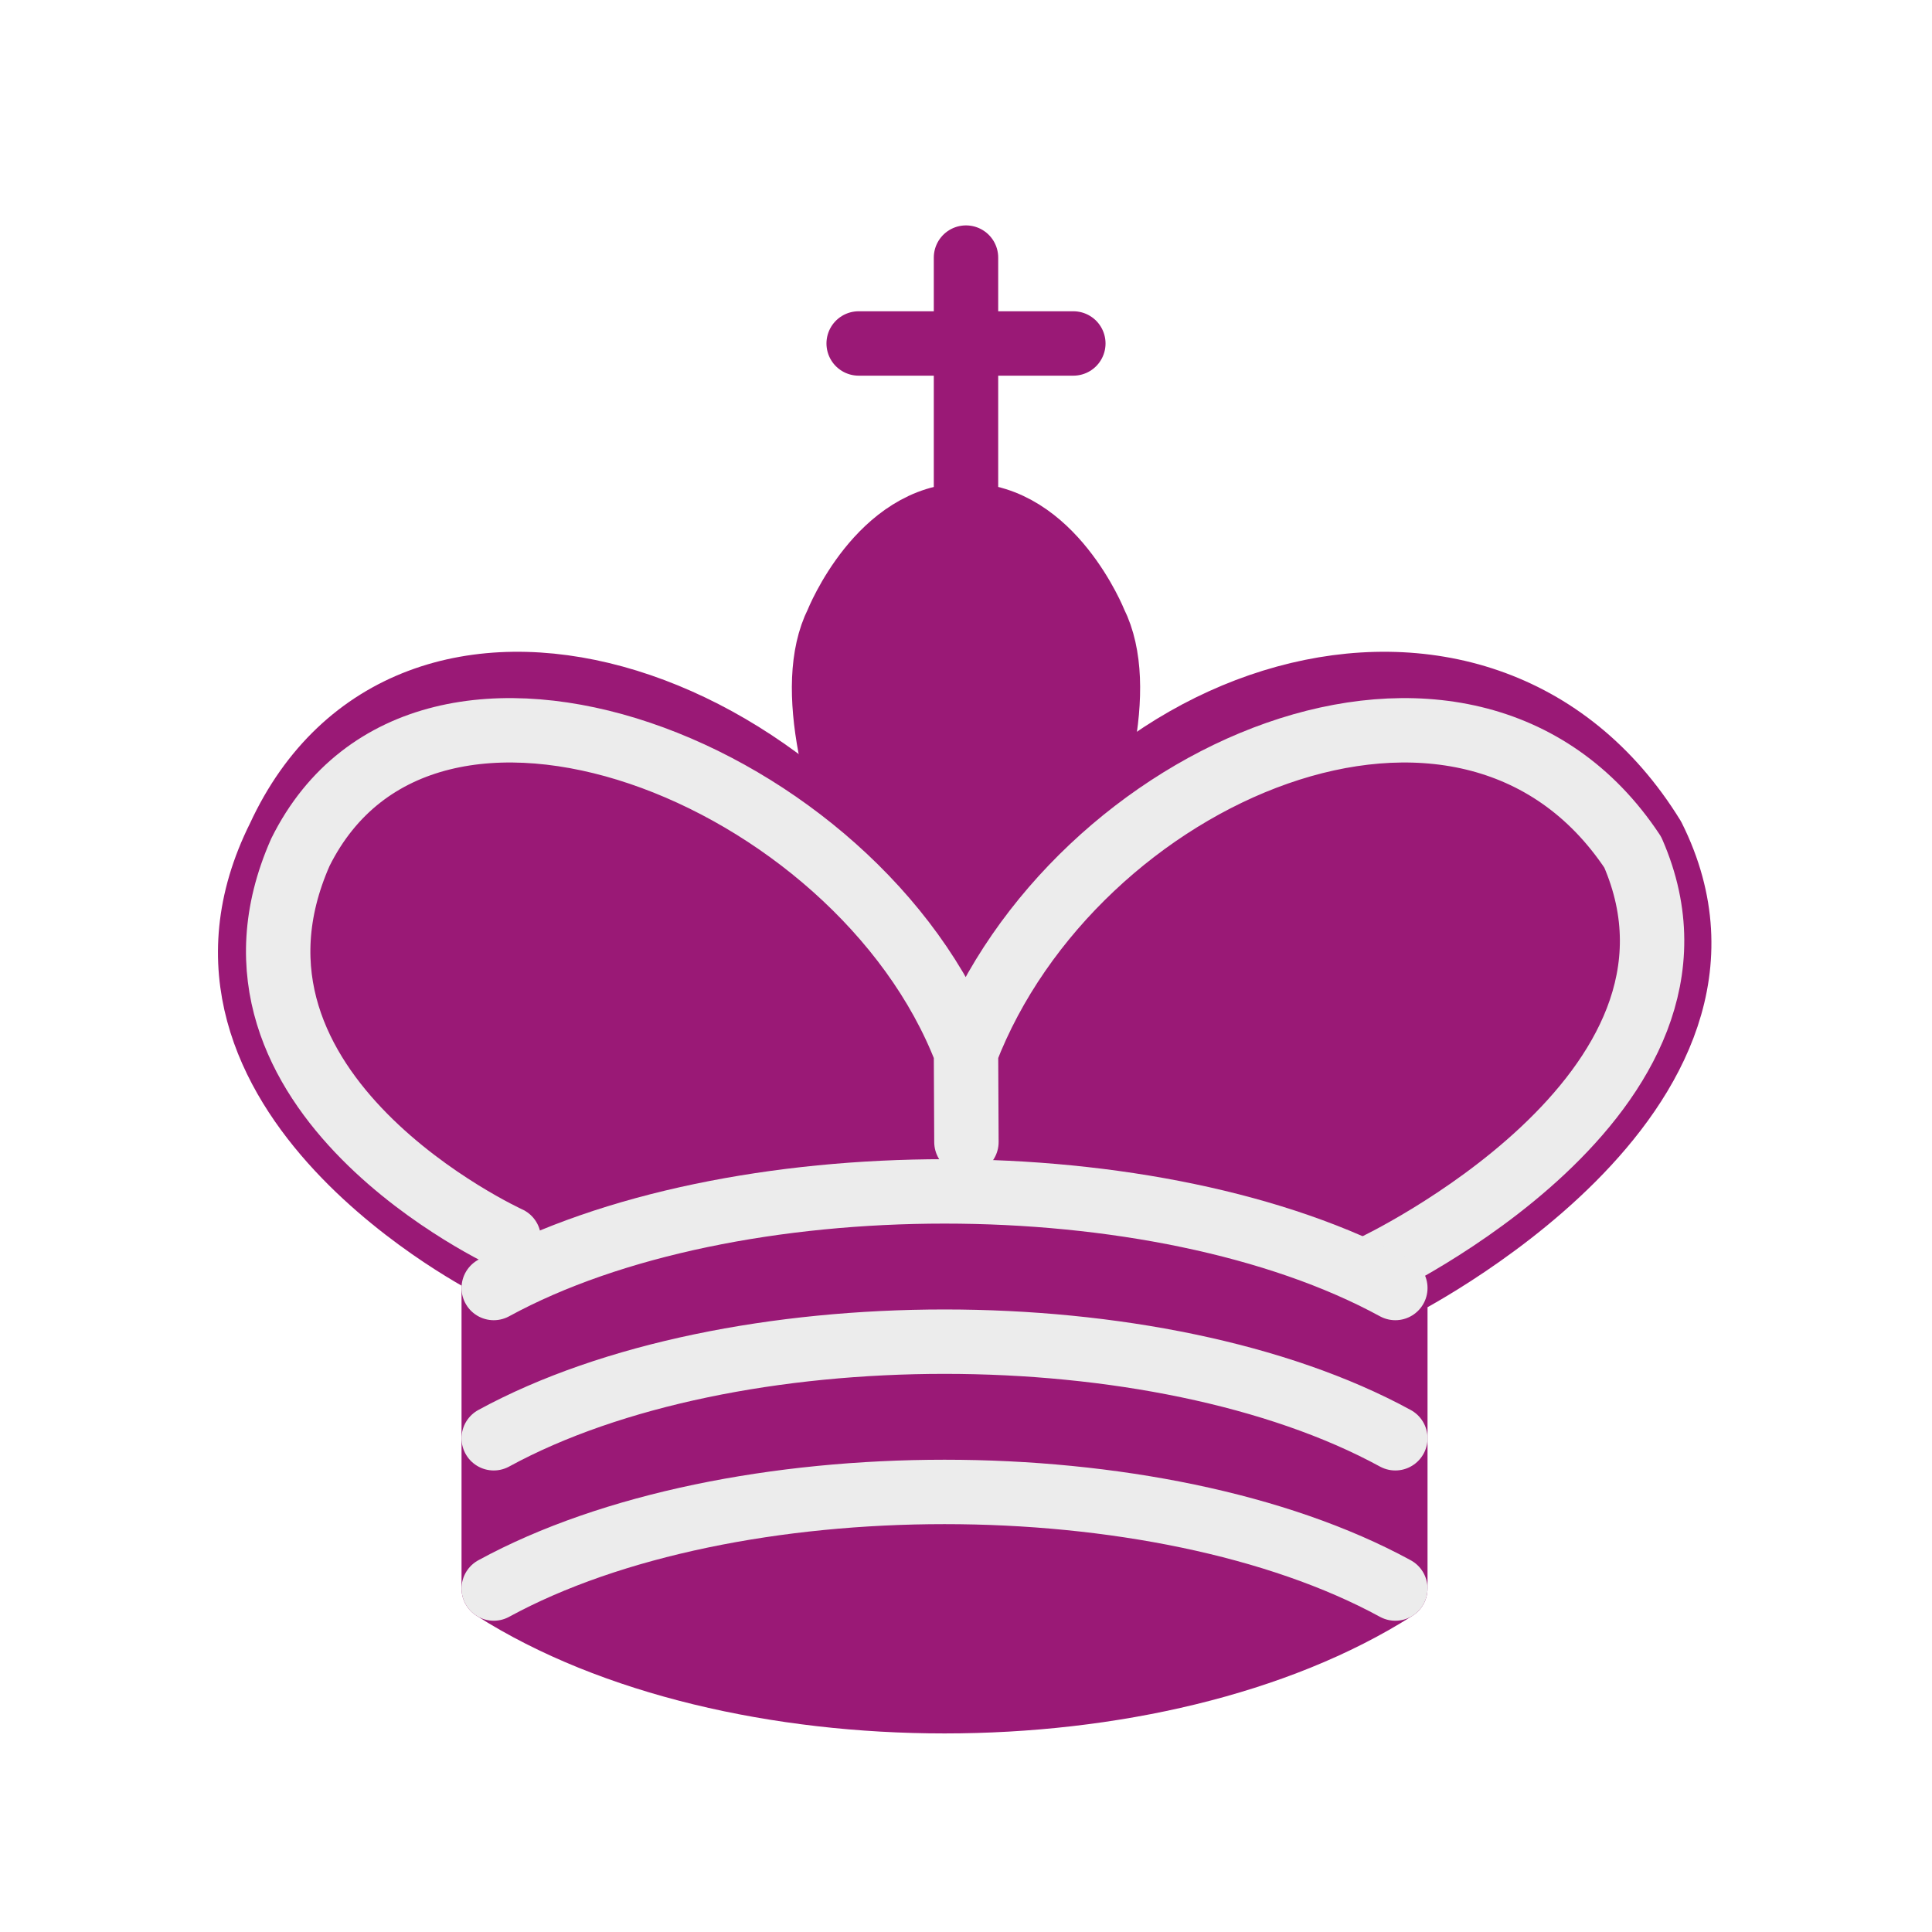
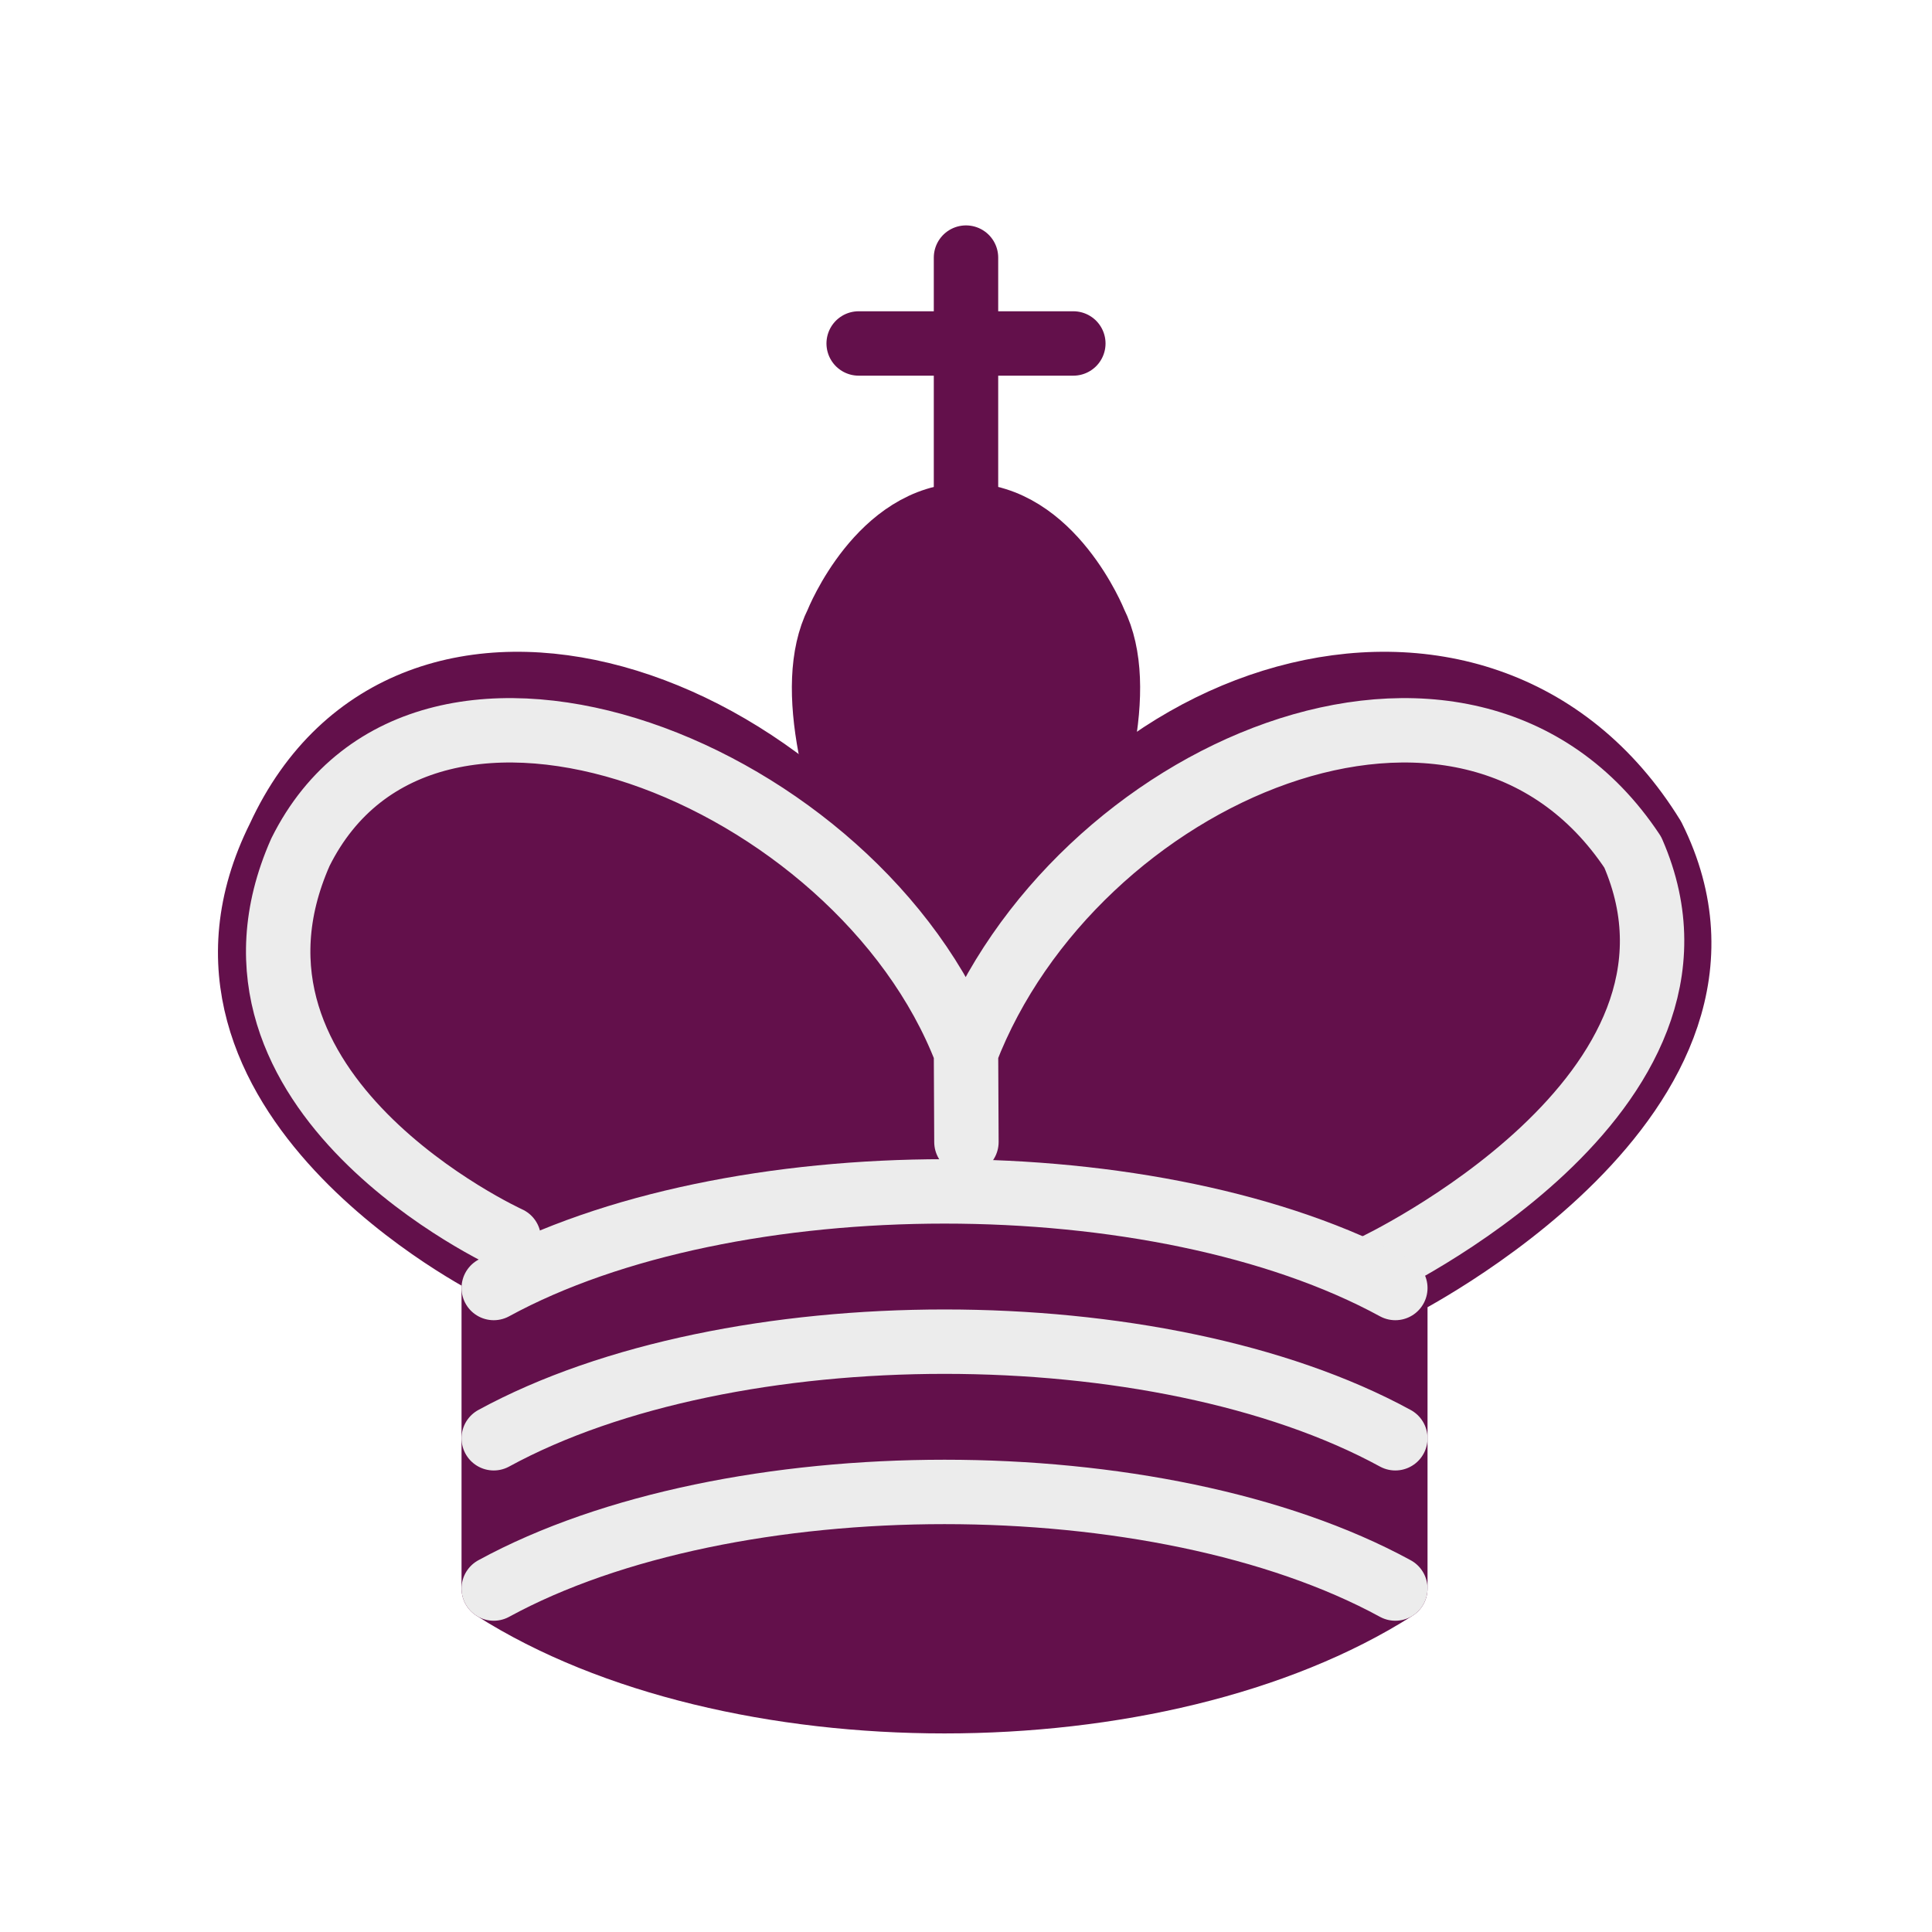
<svg xmlns="http://www.w3.org/2000/svg" width="45" height="45" version="1.1" id="svg5882">
  <defs id="defs5886" />
-   <path d="M 22.5,11.63 V 6" stroke-linejoin="miter" id="path5868" style="fill:#9a1976;fill-rule:evenodd;stroke:#9a1976;stroke-width:1.5;stroke-linecap:round;fill-opacity:1;stroke-opacity:1" />
-   <path d="m 22.5,25 c 0,0 4.5,-7.5 3,-10.5 0,0 -1,-2.5 -3,-2.5 -2,0 -3,2.5 -3,2.5 -1.5,3 3,10.5 3,10.5" fill="#000000" stroke-linecap="butt" stroke-linejoin="miter" id="path5870" style="fill-rule:evenodd;stroke:#9a1976;stroke-width:1.5;fill:#9a1976;fill-opacity:1;stroke-opacity:1" />
-   <path d="m 11.5,37 c 5.5,3.5 15.5,3.5 21,0 v -7 c 0,0 9,-4.5 6,-10.5 -4,-6.5 -13.5,-3.5 -16,4 V 27 23.5 C 19,16 9.5,13 6.5,19.5 c -3,6 5,10 5,10 z" fill="#000000" id="path5872" style="fill-rule:evenodd;stroke:#9a1976;stroke-width:1.5;stroke-linecap:round;stroke-linejoin:round;fill:#9a1976;fill-opacity:1;stroke-opacity:1" />
-   <path d="m 20,8 h 5" stroke-linejoin="miter" id="path5874" style="fill:#9a1976;fill-rule:evenodd;stroke:#9a1976;stroke-width:1.5;stroke-linecap:round;fill-opacity:1;stroke-opacity:1" />
+   <path d="M 22.5,11.63 V 6" stroke-linejoin="miter" id="path5868" style="fill:#63104b;fill-rule:evenodd;stroke:#63104b;stroke-width:1.5;stroke-linecap:round;fill-opacity:1;stroke-opacity:1" />
+   <path d="m 22.5,25 c 0,0 4.5,-7.5 3,-10.5 0,0 -1,-2.5 -3,-2.5 -2,0 -3,2.5 -3,2.5 -1.5,3 3,10.5 3,10.5" fill="#000000" stroke-linecap="butt" stroke-linejoin="miter" id="path5870" style="fill-rule:evenodd;stroke:#63104b;stroke-width:1.5;fill:#63104b;fill-opacity:1;stroke-opacity:1" />
+   <path d="m 11.5,37 c 5.5,3.5 15.5,3.5 21,0 v -7 c 0,0 9,-4.5 6,-10.5 -4,-6.5 -13.5,-3.5 -16,4 V 27 23.5 C 19,16 9.5,13 6.5,19.5 c -3,6 5,10 5,10 z" fill="#000000" id="path5872" style="fill-rule:evenodd;stroke:#63104b;stroke-width:1.5;stroke-linecap:round;stroke-linejoin:round;fill:#63104b;fill-opacity:1;stroke-opacity:1" />
+   <path d="m 20,8 h 5" stroke-linejoin="miter" id="path5874" style="fill:#63104b;fill-rule:evenodd;stroke:#63104b;stroke-width:1.5;stroke-linecap:round;fill-opacity:1;stroke-opacity:1" />
  <path d="m 32,29.5 c 0,0 8.5,-4 6.03,-9.65 C 34.15,14 25,18 22.5,24.5 l 0.01,2.1 -0.01,-2.1 C 20,18 9.906,14 6.997,19.85 c -2.497,5.65 4.853,9 4.853,9" stroke="#ececec" id="path5876" style="fill:none;fill-rule:evenodd;stroke-width:1.5;stroke-linecap:round;stroke-linejoin:round" />
  <path d="m 11.5,30 c 5.5,-3 15.5,-3 21,0 m -21,3.5 c 5.5,-3 15.5,-3 21,0 m -21,3.5 c 5.5,-3 15.5,-3 21,0" stroke="#ececec" id="path5878" style="fill:none;fill-rule:evenodd;stroke-width:1.5;stroke-linecap:round;stroke-linejoin:round" />
</svg>
